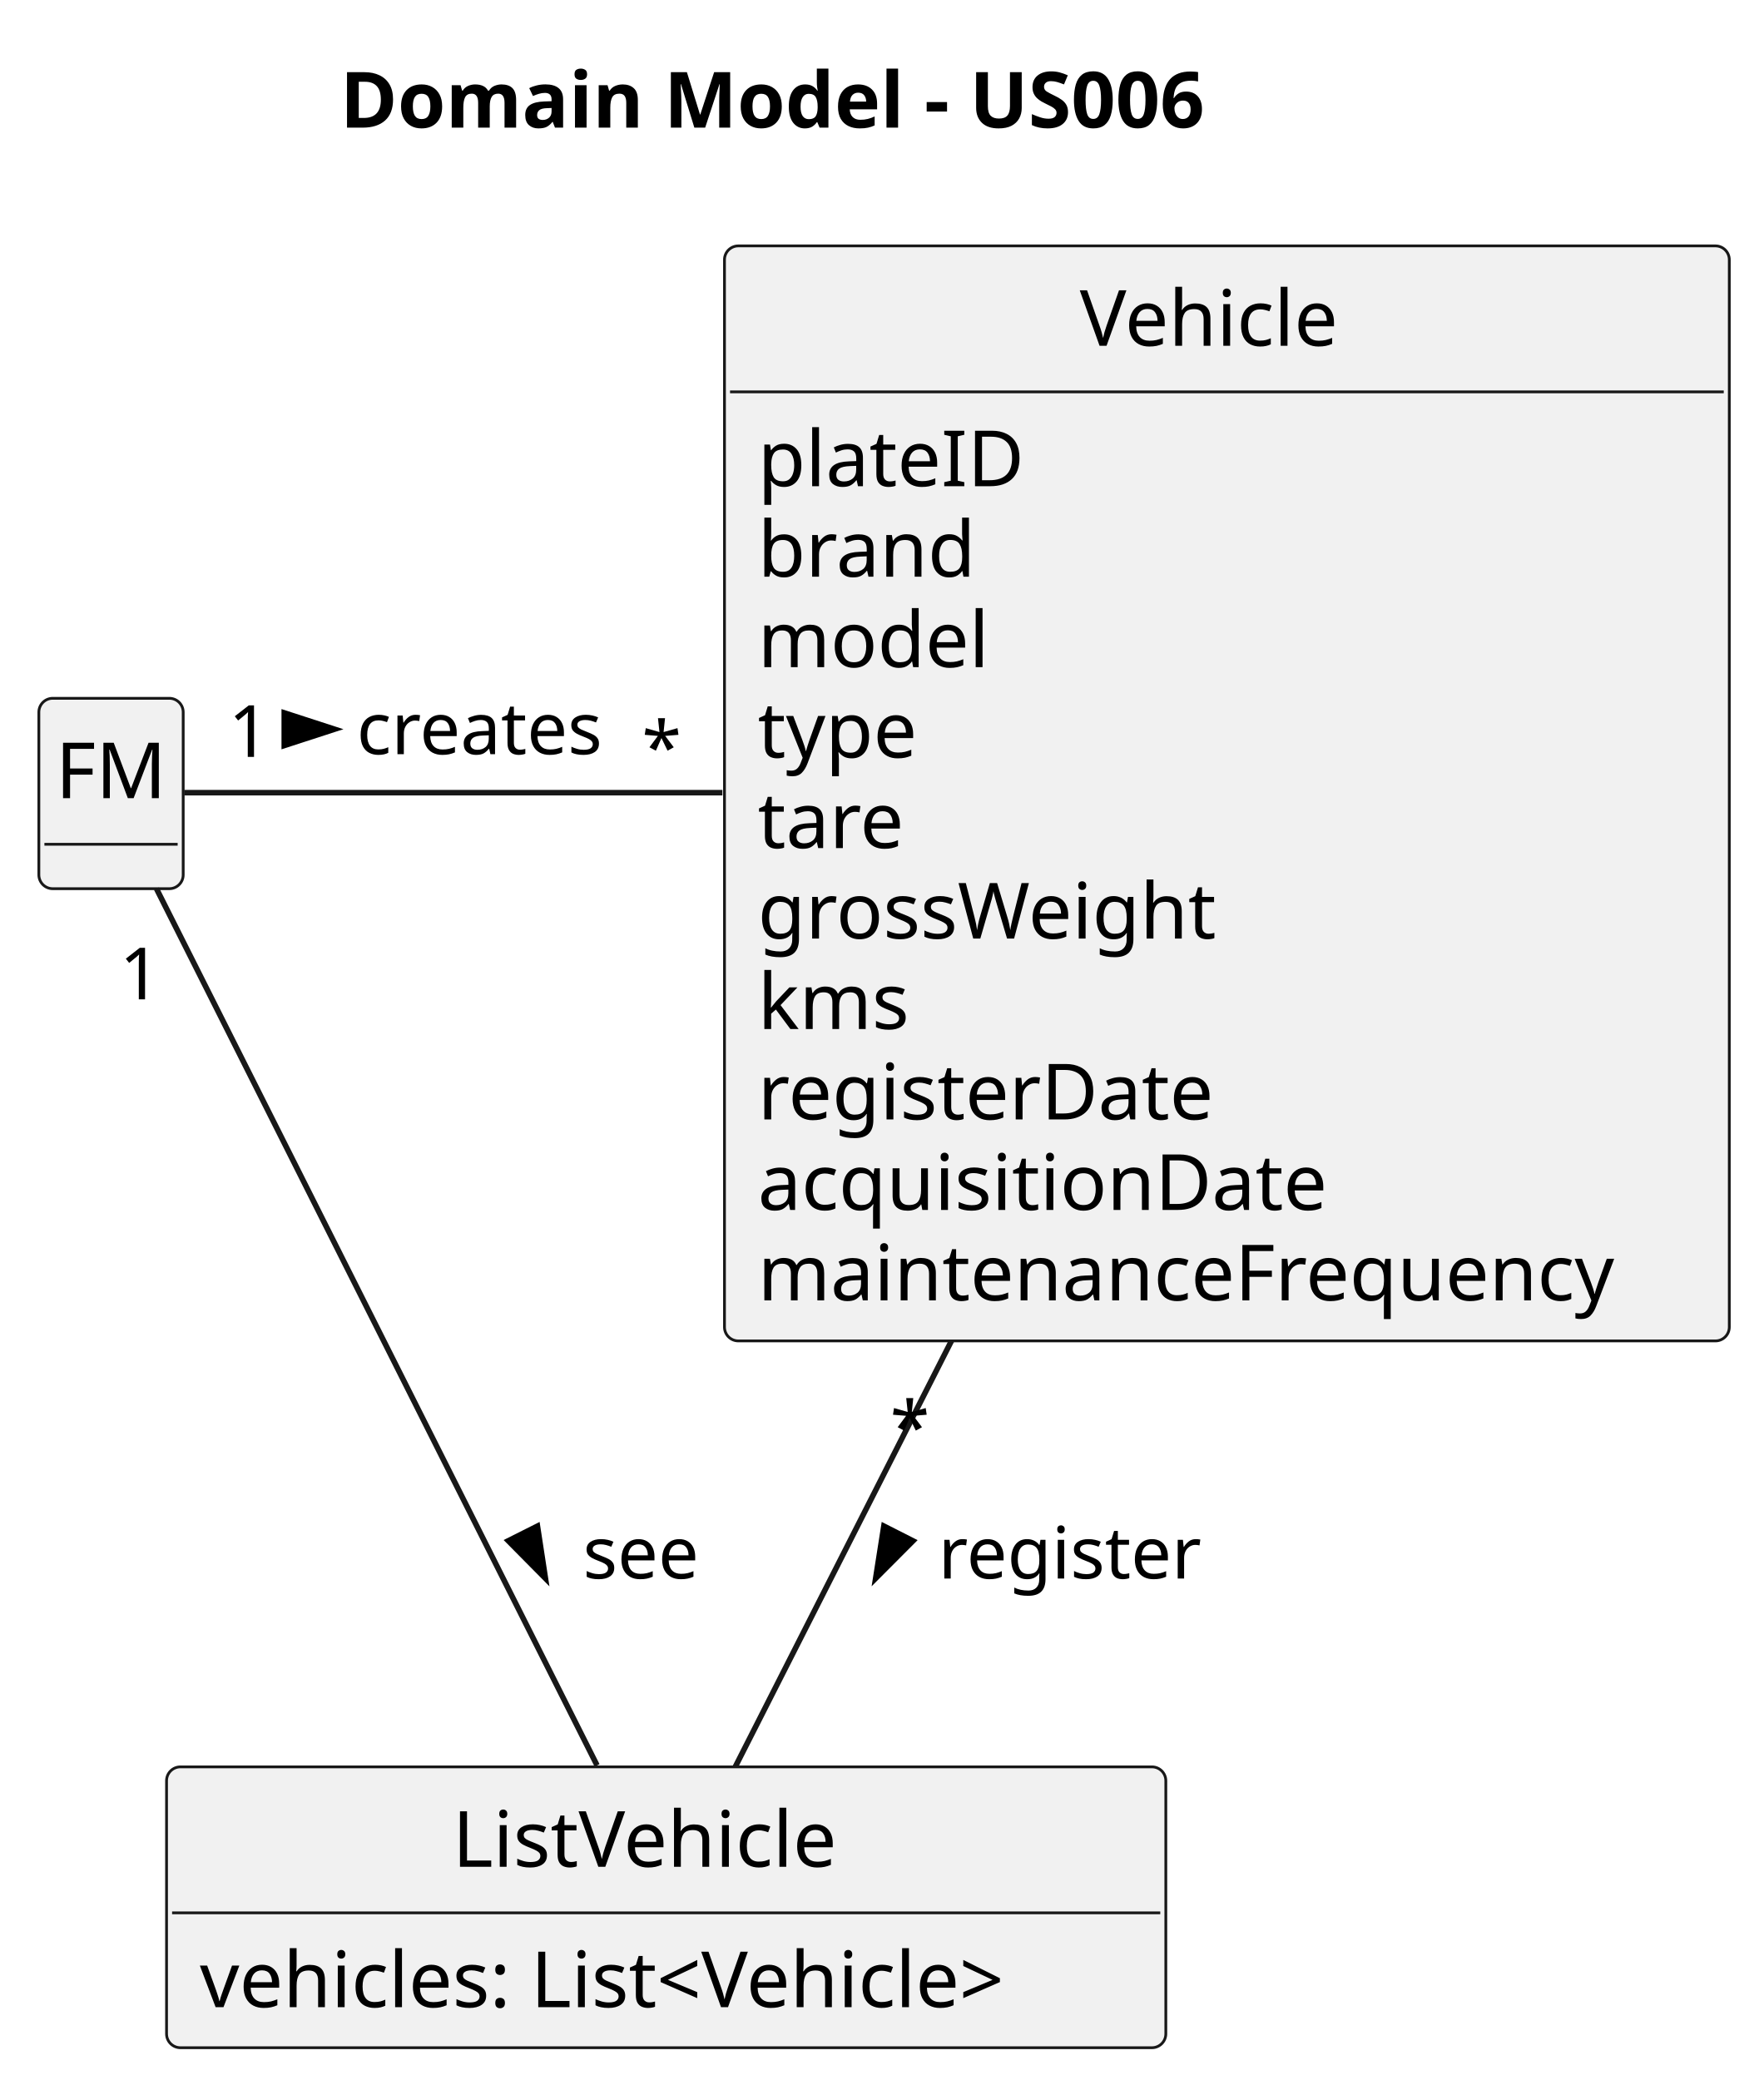
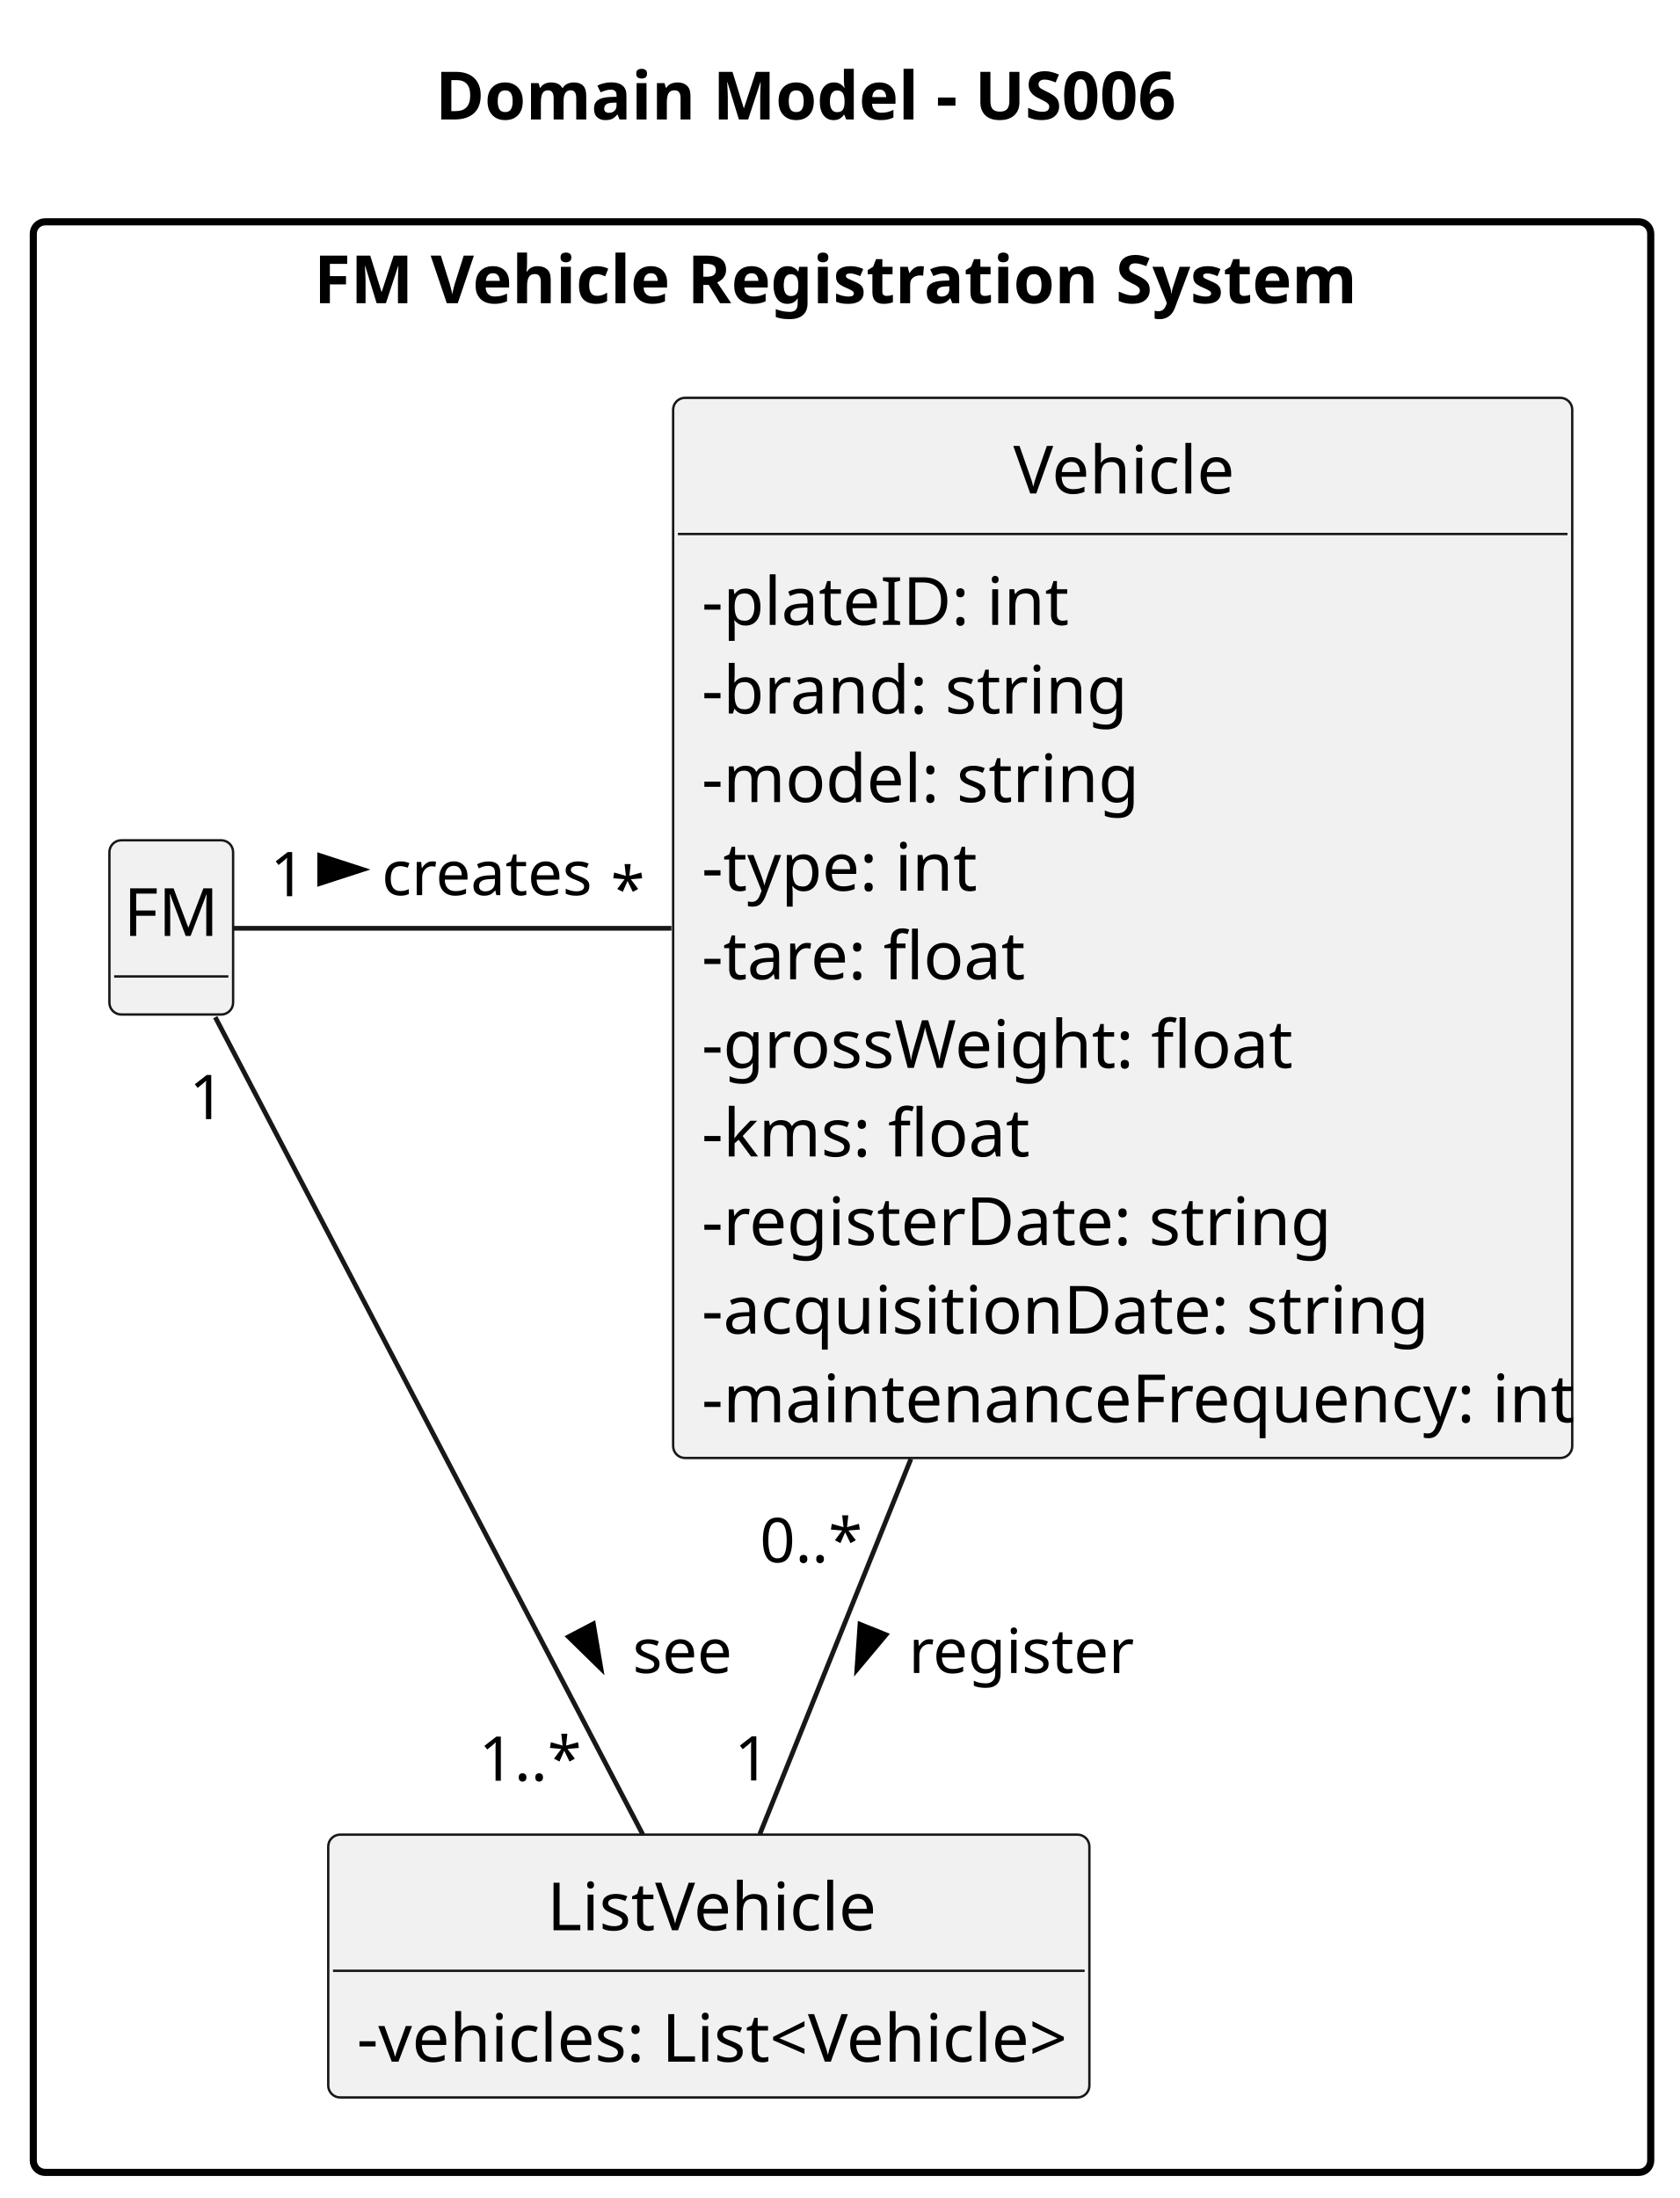
- <svg xmlns="http://www.w3.org/2000/svg" contentStyleType="text/css" height="637.5px" preserveAspectRatio="none" style="width:540px;height:637px;background:#FFFFFF;" version="1.1" viewBox="0 0 540 637" width="540.6px" zoomAndPan="magnify">
+ <svg xmlns="http://www.w3.org/2000/svg" contentStyleType="text/css" height="462px" preserveAspectRatio="none" style="width:353px;height:462px;background:#FFFFFF;" version="1.1" viewBox="0 0 353 462" width="353px" zoomAndPan="magnify">
  <defs />
  <g>
-     <text fill="#000000" font-family="sans-serif" font-size="23.8" font-weight="bold" lengthAdjust="spacing" textLength="309.4" x="104.125" y="39.092">Domain Model - US006</text>
+     <text fill="#000000" font-family="sans-serif" font-size="14" font-weight="bold" lengthAdjust="spacing" textLength="156" x="91.5" y="25.107">Domain Model - US006</text>
+     <g id="cluster_FM Vehicle Registration System">
+       <rect fill="none" height="410" rx="2.5" ry="2.5" style="stroke:#000000;stroke-width:1.5;" width="340" x="7" y="46.621" />
+       <text fill="#000000" font-family="sans-serif" font-size="14" font-weight="bold" lengthAdjust="spacing" textLength="222" x="66" y="63.728">FM Vehicle Registration System</text>
+     </g>
    <g id="elem_FM">
-       <rect codeLine="15" fill="#F1F1F1" height="58.305" id="FM" rx="4.25" ry="4.25" style="stroke:#181818;stroke-width:0.85;" width="44.2" x="11.9" y="213.855" />
-       <text fill="#000000" font-family="sans-serif" font-size="23.8" lengthAdjust="spacing" textLength="34" x="17" y="244.446">FM</text>
-       <line style="stroke:#181818;stroke-width:0.85;" x1="13.6" x2="54.4" y1="258.559" y2="258.559" />
+       <rect codeLine="14" fill="#F1F1F1" height="36.621" id="FM" rx="2.5" ry="2.5" style="stroke:#181818;stroke-width:0.5;" width="26" x="23" y="176.621" />
+       <text fill="#000000" font-family="sans-serif" font-size="14" lengthAdjust="spacing" textLength="20" x="26" y="196.728">FM</text>
+       <line style="stroke:#181818;stroke-width:0.5;" x1="24" x2="48" y1="205.242" y2="205.242" />
    </g>
    <g id="elem_Vehicle">
-       <rect codeLine="18" fill="#F1F1F1" height="335.352" id="Vehicle" rx="4.25" ry="4.25" style="stroke:#181818;stroke-width:0.85;" width="307.7" x="221.85" y="75.305" />
-       <text fill="#000000" font-family="sans-serif" font-size="23.8" lengthAdjust="spacing" textLength="90.1" x="330.65" y="105.896">Vehicle</text>
-       <line style="stroke:#181818;stroke-width:0.85;" x1="223.55" x2="527.85" y1="120.009" y2="120.009" />
-       <text fill="#000000" font-family="sans-serif" font-size="23.8" lengthAdjust="spacing" textLength="86.7" x="232.05" y="148.901">plateID</text>
-       <text fill="#000000" font-family="sans-serif" font-size="23.8" lengthAdjust="spacing" textLength="71.4" x="232.05" y="176.606">brand</text>
-       <text fill="#000000" font-family="sans-serif" font-size="23.8" lengthAdjust="spacing" textLength="76.5" x="232.05" y="204.31">model</text>
-       <text fill="#000000" font-family="sans-serif" font-size="23.8" lengthAdjust="spacing" textLength="52.7" x="232.05" y="232.015">type</text>
-       <text fill="#000000" font-family="sans-serif" font-size="23.8" lengthAdjust="spacing" textLength="49.3" x="232.05" y="259.72">tare</text>
-       <text fill="#000000" font-family="sans-serif" font-size="23.8" lengthAdjust="spacing" textLength="149.6" x="232.05" y="287.425">grossWeight</text>
-       <text fill="#000000" font-family="sans-serif" font-size="23.8" lengthAdjust="spacing" textLength="49.3" x="232.05" y="315.129">kms</text>
-       <text fill="#000000" font-family="sans-serif" font-size="23.8" lengthAdjust="spacing" textLength="151.3" x="232.05" y="342.834">registerDate</text>
-       <text fill="#000000" font-family="sans-serif" font-size="23.8" lengthAdjust="spacing" textLength="188.7" x="232.05" y="370.539">acquisitionDate</text>
-       <text fill="#000000" font-family="sans-serif" font-size="23.8" lengthAdjust="spacing" textLength="287.3" x="232.05" y="398.243">maintenanceFrequency</text>
+       <rect codeLine="17" fill="#F1F1F1" height="222.832" id="Vehicle" rx="2.5" ry="2.5" style="stroke:#181818;stroke-width:0.5;" width="189" x="141.5" y="83.621" />
+       <text fill="#000000" font-family="sans-serif" font-size="14" lengthAdjust="spacing" textLength="46" x="213" y="103.728">Vehicle</text>
+       <line style="stroke:#181818;stroke-width:0.5;" x1="142.5" x2="329.5" y1="112.242" y2="112.242" />
+       <text fill="#000000" font-family="sans-serif" font-size="14" lengthAdjust="spacing" textLength="72" x="147.5" y="131.35">-plateID: int</text>
+       <text fill="#000000" font-family="sans-serif" font-size="14" lengthAdjust="spacing" textLength="85" x="147.5" y="149.971">-brand: string</text>
+       <text fill="#000000" font-family="sans-serif" font-size="14" lengthAdjust="spacing" textLength="86" x="147.5" y="168.592">-model: string</text>
+       <text fill="#000000" font-family="sans-serif" font-size="14" lengthAdjust="spacing" textLength="55" x="147.5" y="187.213">-type: int</text>
+       <text fill="#000000" font-family="sans-serif" font-size="14" lengthAdjust="spacing" textLength="65" x="147.5" y="205.834">-tare: float</text>
+       <text fill="#000000" font-family="sans-serif" font-size="14" lengthAdjust="spacing" textLength="119" x="147.5" y="224.455">-grossWeight: float</text>
+       <text fill="#000000" font-family="sans-serif" font-size="14" lengthAdjust="spacing" textLength="65" x="147.5" y="243.076">-kms: float</text>
+       <text fill="#000000" font-family="sans-serif" font-size="14" lengthAdjust="spacing" textLength="126" x="147.5" y="261.697">-registerDate: string</text>
+       <text fill="#000000" font-family="sans-serif" font-size="14" lengthAdjust="spacing" textLength="145" x="147.5" y="280.318">-acquisitionDate: string</text>
+       <text fill="#000000" font-family="sans-serif" font-size="14" lengthAdjust="spacing" textLength="177" x="147.5" y="298.94">-maintenanceFrequency: int</text>
    </g>
    <g id="elem_ListVehicle">
-       <rect codeLine="31" fill="#F1F1F1" height="86.009" id="ListVehicle" rx="4.25" ry="4.25" style="stroke:#181818;stroke-width:0.85;" width="306" x="51" y="541.105" />
-       <text fill="#000000" font-family="sans-serif" font-size="23.8" lengthAdjust="spacing" textLength="130.9" x="138.55" y="571.696">ListVehicle</text>
-       <line style="stroke:#181818;stroke-width:0.85;" x1="52.7" x2="355.3" y1="585.809" y2="585.809" />
-       <text fill="#000000" font-family="sans-serif" font-size="23.8" lengthAdjust="spacing" textLength="285.6" x="61.2" y="614.701">vehicles: List&lt;Vehicle&gt;</text>
+       <rect codeLine="30" fill="#F1F1F1" height="55.242" id="ListVehicle" rx="2.5" ry="2.5" style="stroke:#181818;stroke-width:0.5;" width="160" x="69" y="385.621" />
+       <text fill="#000000" font-family="sans-serif" font-size="14" lengthAdjust="spacing" textLength="68" x="115" y="405.728">ListVehicle</text>
+       <line style="stroke:#181818;stroke-width:0.5;" x1="70" x2="228" y1="414.242" y2="414.242" />
+       <text fill="#000000" font-family="sans-serif" font-size="14" lengthAdjust="spacing" textLength="148" x="75" y="433.35">-vehicles: List&lt;Vehicle&gt;</text>
    </g>
    <g id="link_FM_Vehicle">
-       <path codeLine="36" d="M56.423,242.755 C90.27,242.755 157.284,242.755 221.221,242.755 " fill="none" id="FM-Vehicle" style="stroke:#181818;stroke-width:1.7;" />
-       <polygon fill="#000000" points="102.425,223.318,87.048,218.321,87.048,228.314,102.425,223.318" style="stroke:#000000;stroke-width:1.7;" />
-       <text fill="#000000" font-family="sans-serif" font-size="22.1" lengthAdjust="spacing" textLength="81.6" x="109.225" y="230.968">creates</text>
-       <text fill="#000000" font-family="sans-serif" font-size="22.1" lengthAdjust="spacing" textLength="13.6" x="69.939" y="231.807">1</text>
-       <text fill="#000000" font-family="sans-serif" font-size="22.1" lengthAdjust="spacing" textLength="11.9" x="196.537" y="236.743">*</text>
+       <path codeLine="35" d="M49.12,195.121 C68.15,195.121 105.1,195.121 141.14,195.121 " fill="none" id="FM-Vehicle" style="stroke:#181818;stroke-width:1.0;" />
+       <polygon fill="#000000" points="76.25,182.767,67.205,179.828,67.205,185.706,76.25,182.767" style="stroke:#000000;stroke-width:1.0;" />
+       <text fill="#000000" font-family="sans-serif" font-size="13" lengthAdjust="spacing" textLength="43" x="80.25" y="188.149">creates</text>
+       <text fill="#000000" font-family="sans-serif" font-size="13" lengthAdjust="spacing" textLength="7" x="56.807" y="188.373">1</text>
+       <text fill="#000000" font-family="sans-serif" font-size="13" lengthAdjust="spacing" textLength="5" x="128.382" y="191.49">*</text>
    </g>
    <g id="link_FM_ListVehicle">
-       <path codeLine="37" d="M47.906,272.148 C77.656,331.308 147.56,470.436 182.835,540.646 " fill="none" id="FM-ListVehicle" style="stroke:#181818;stroke-width:1.7;" />
-       <polygon fill="#000000" points="167.017,483.363,164.576,467.38,155.648,471.867,167.017,483.363" style="stroke:#000000;stroke-width:1.7;" />
-       <text fill="#000000" font-family="sans-serif" font-size="22.1" lengthAdjust="spacing" textLength="39.1" x="178.5" y="483.418">see</text>
-       <text fill="#000000" font-family="sans-serif" font-size="22.1" lengthAdjust="spacing" textLength="13.6" x="36.571" y="306.05">1</text>
+       <path codeLine="36" d="M45.25,213.801 C65.07,251.681 111.73,340.881 135.12,385.591 " fill="none" id="FM-ListVehicle" style="stroke:#181818;stroke-width:1.0;" />
+       <polygon fill="#000000" points="126.318,350.697,124.729,341.32,119.521,344.045,126.318,350.697" style="stroke:#000000;stroke-width:1.0;" />
+       <text fill="#000000" font-family="sans-serif" font-size="13" lengthAdjust="spacing" textLength="21" x="133" y="351.649">see</text>
+       <text fill="#000000" font-family="sans-serif" font-size="13" lengthAdjust="spacing" textLength="7" x="39.795" y="235.224">1</text>
+       <text fill="#000000" font-family="sans-serif" font-size="13" lengthAdjust="spacing" textLength="20" x="100.673" y="374.293">1..*</text>
    </g>
    <g id="link_Vehicle_ListVehicle">
-       <path codeLine="39" d="M291.363,410.63 C266.764,459.097 242.012,507.87 225.165,541.071 " fill="none" id="Vehicle-ListVehicle" style="stroke:#181818;stroke-width:1.7;" />
-       <polygon fill="#000000" points="268.153,483.347,279.567,471.896,270.657,467.374,268.153,483.347" style="stroke:#000000;stroke-width:1.7;" />
-       <text fill="#000000" font-family="sans-serif" font-size="22.1" lengthAdjust="spacing" textLength="85" x="287.3" y="483.418">register</text>
-       <text fill="#000000" font-family="sans-serif" font-size="22.1" lengthAdjust="spacing" textLength="11.9" x="272.55" y="444.964">*</text>
+       <path codeLine="37" d="M191.48,306.651 C179.61,336.131 167.84,365.361 159.71,385.541 " fill="none" id="Vehicle-ListVehicle" style="stroke:#181818;stroke-width:1.0;" />
+       <polygon fill="#000000" points="180.132,350.905,186.237,343.612,180.785,341.416,180.132,350.905" style="stroke:#000000;stroke-width:1.0;" />
+       <text fill="#000000" font-family="sans-serif" font-size="13" lengthAdjust="spacing" textLength="43" x="191" y="351.649">register</text>
+       <text fill="#000000" font-family="sans-serif" font-size="13" lengthAdjust="spacing" textLength="20" x="159.731" y="328.384">0..*</text>
+       <text fill="#000000" font-family="sans-serif" font-size="13" lengthAdjust="spacing" textLength="7" x="154.377" y="374.232">1</text>
    </g>
  </g>
</svg>
